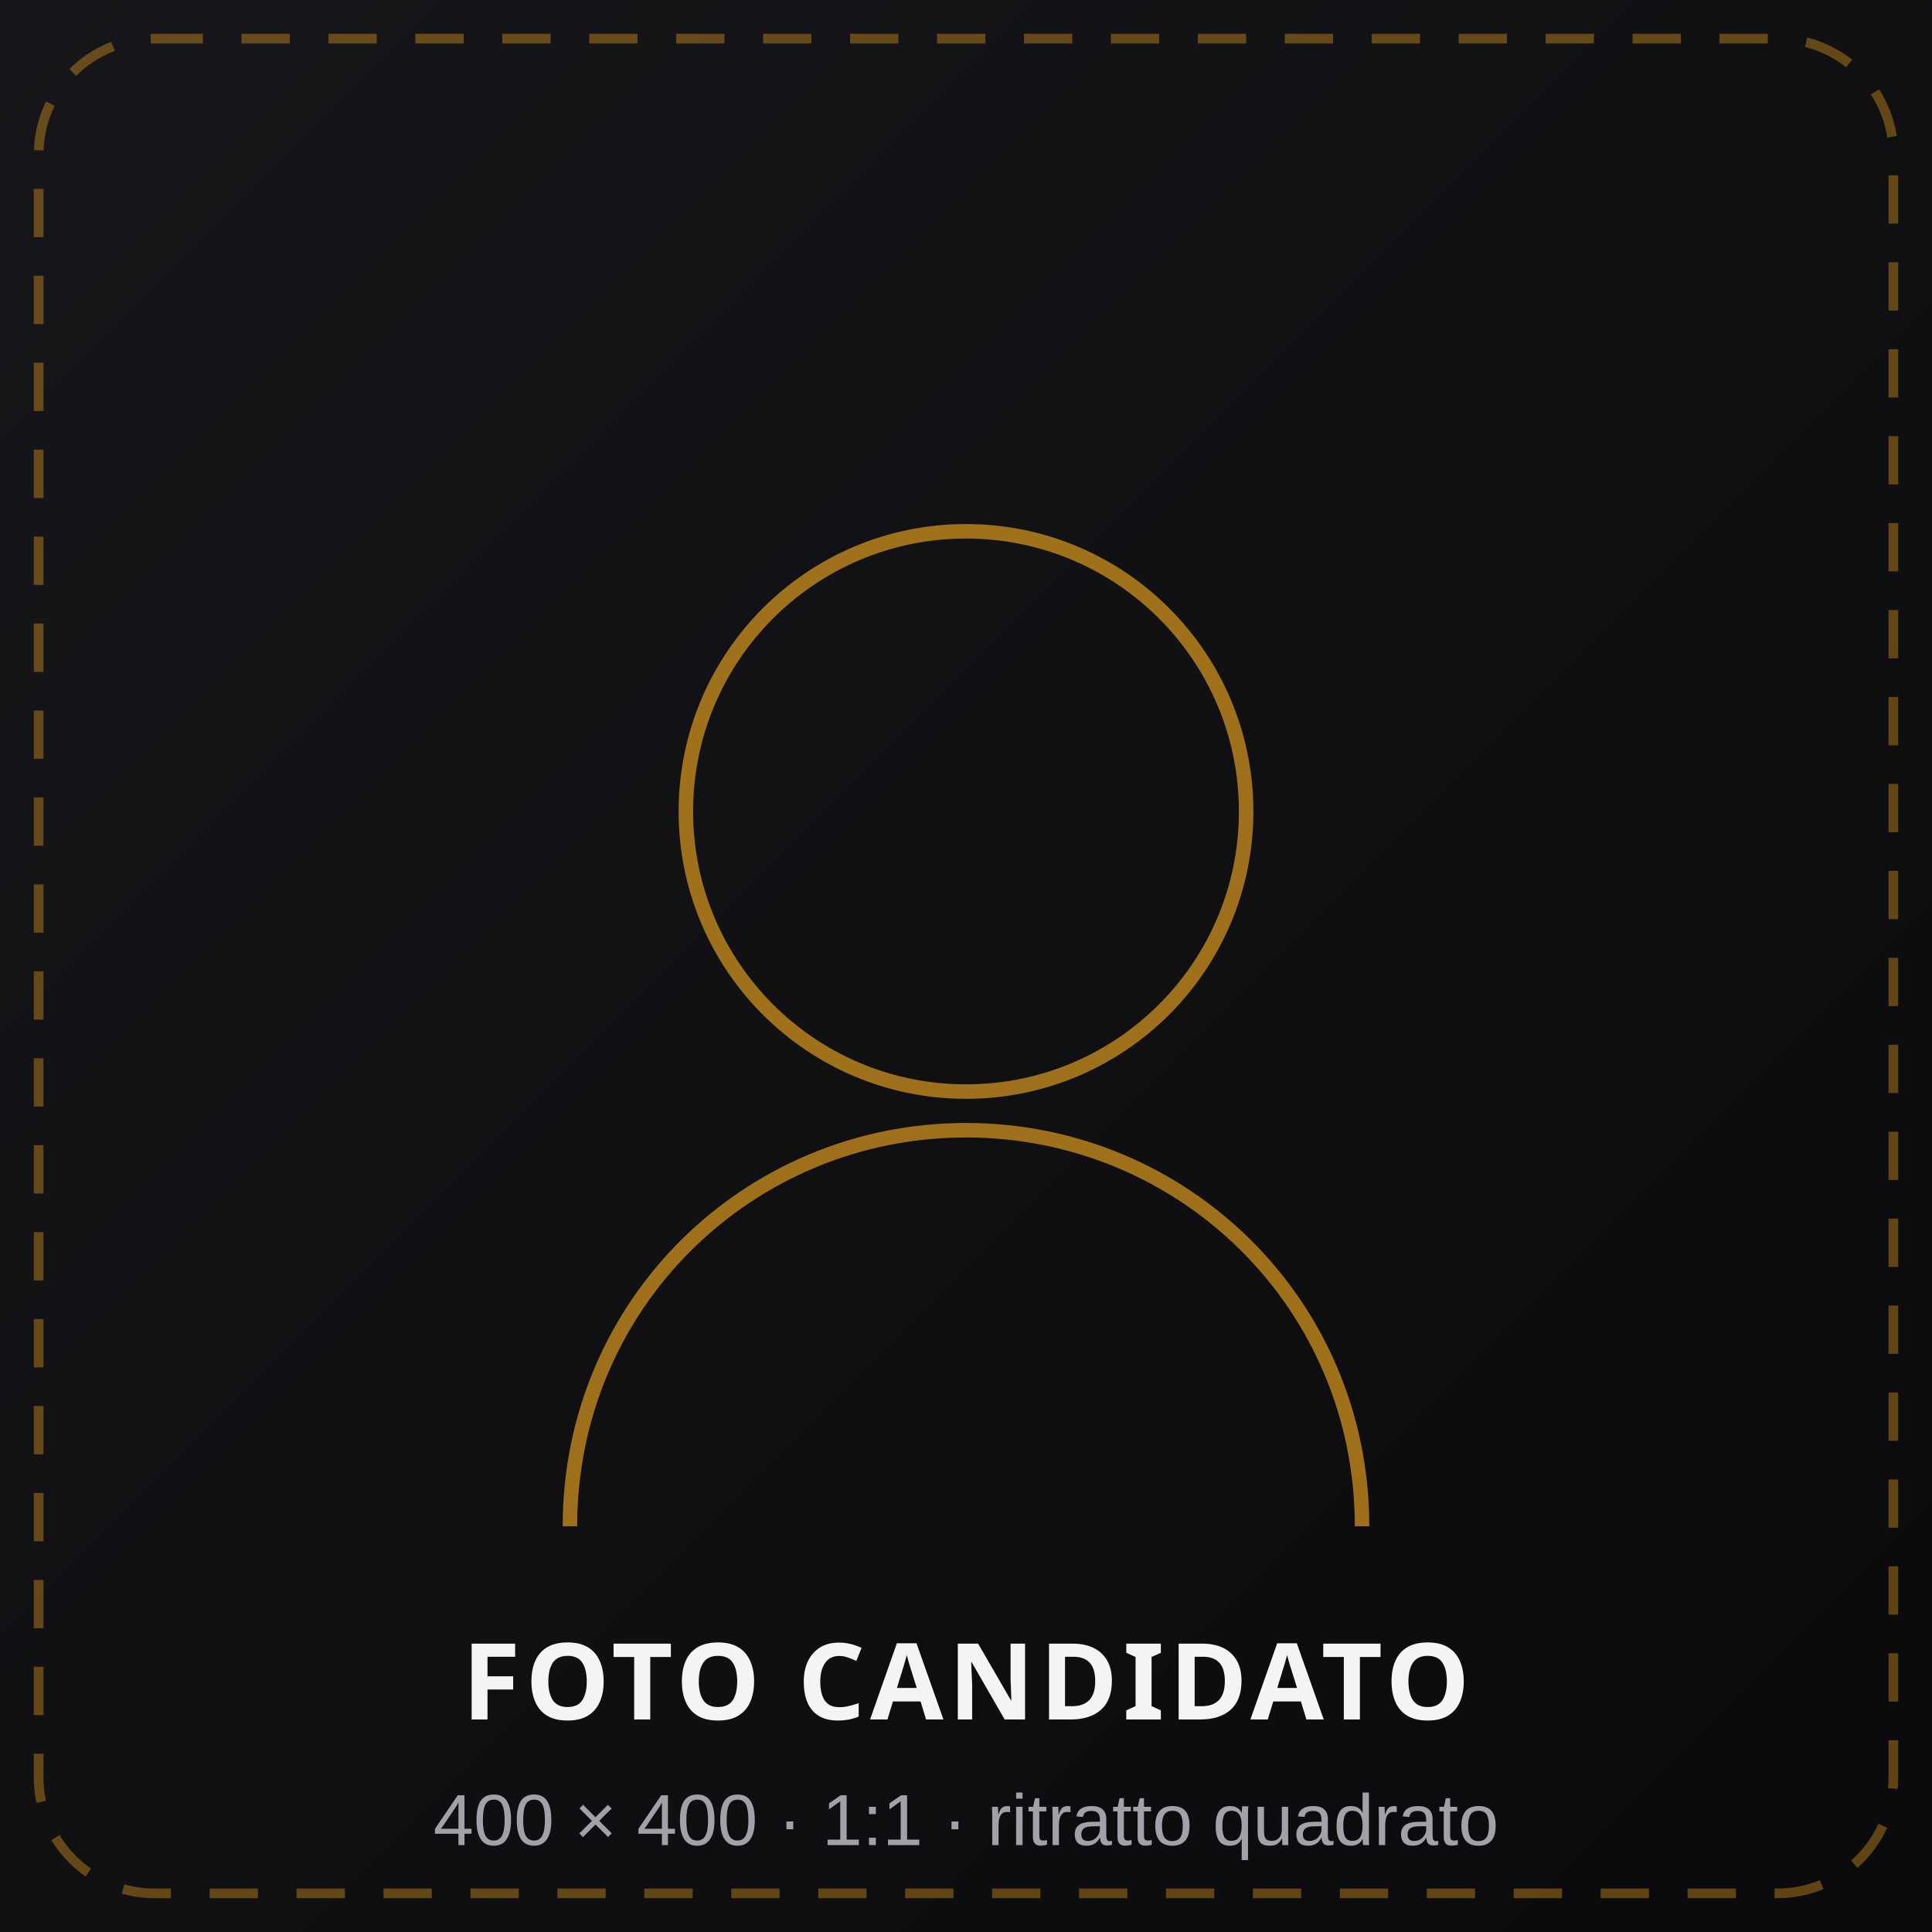
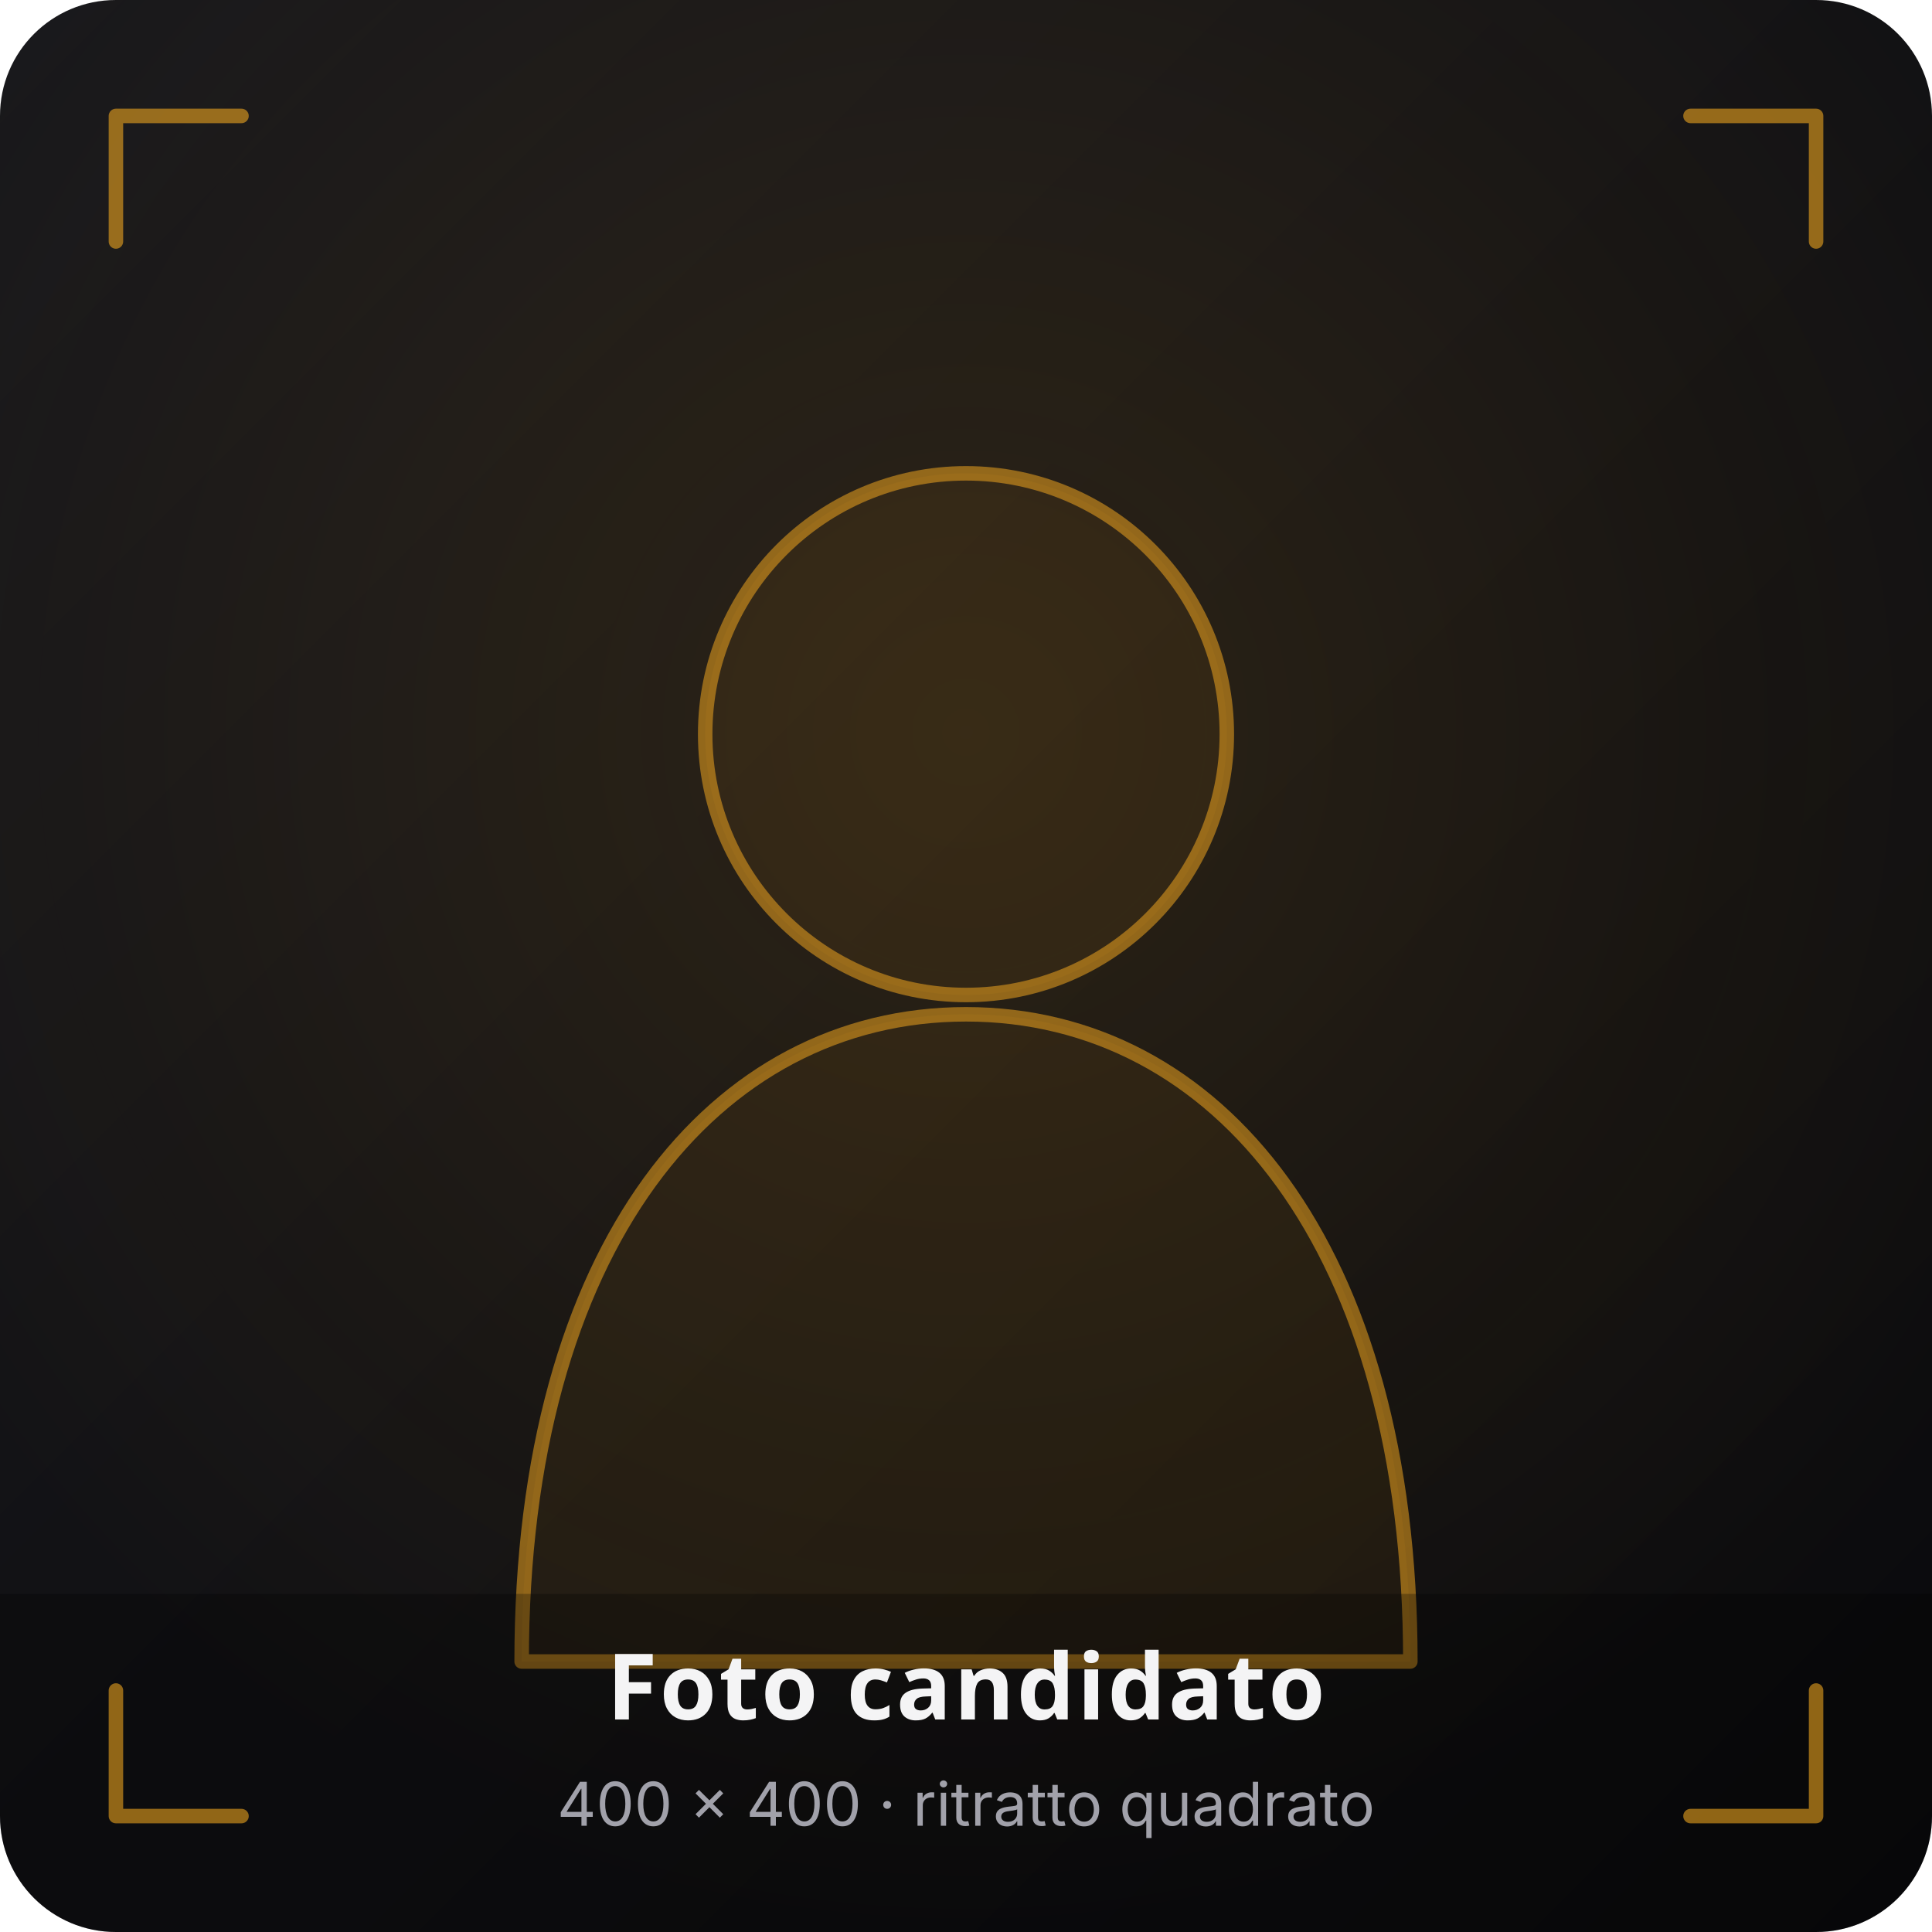
<svg xmlns="http://www.w3.org/2000/svg" width="400" height="400" viewBox="0 0 400 400" role="img" aria-label="Foto candidato — segnaposto">
  <defs>
-     <linearGradient id="bg" x1="0" y1="0" x2="1" y2="1">
-       <stop offset="0" stop-color="#17171b" />
+     <linearGradient id="cpbg" x1="0" y1="0" x2="1" y2="1">
+       <stop offset="0" stop-color="#18181c" />
      <stop offset="1" stop-color="#0a0a0c" />
    </linearGradient>
+     <radialGradient id="cpspot" cx="0.5" cy="0.38" r="0.62">
+       <stop offset="0" stop-color="#ffb020" stop-opacity="0.11" />
+       <stop offset="1" stop-color="#ffb020" stop-opacity="0" />
+     </radialGradient>
+     <clipPath id="cpround">
+       <rect width="400" height="400" rx="24" />
+     </clipPath>
  </defs>
-   <rect width="400" height="400" fill="url(#bg)" />
-   <rect x="8" y="8" width="384" height="384" rx="24" fill="none" stroke="#ffb020" stroke-opacity="0.35" stroke-width="2" stroke-dasharray="10 8" />
-   <circle cx="200" cy="168" r="58" fill="none" stroke="#ffb020" stroke-opacity="0.6" stroke-width="3" />
-   <path d="M118 316c0-46 37-82 82-82s82 36 82 82" fill="none" stroke="#ffb020" stroke-opacity="0.6" stroke-width="3" />
-   <text x="200" y="356" text-anchor="middle" font-family="'Space Grotesk','Segoe UI',sans-serif" font-size="22" font-weight="700" fill="#f4f4f5" letter-spacing="1">FOTO CANDIDATO</text>
-   <text x="200" y="382" text-anchor="middle" font-family="'Segoe UI',Arial,sans-serif" font-size="15" fill="#a1a1aa">400 × 400 · 1:1 · ritratto quadrato</text>
+   <g clip-path="url(#cpround)">
+     <rect width="400" height="400" fill="url(#cpbg)" />
+     <rect width="400" height="400" fill="url(#cpspot)" />
+     <g fill="#ffb020" fill-opacity="0.06" stroke="#ffb020" stroke-opacity="0.5" stroke-width="3" stroke-linejoin="round">
+       <circle cx="200" cy="152" r="54" />
+       <path d="M108 344 C108 258 148 210 200 210 C252 210 292 258 292 344 Z" />
+     </g>
+     <rect x="0" y="330" width="400" height="70" fill="#000000" opacity="0.28" />
+   </g>
+   <g stroke="#ffb020" stroke-opacity="0.55" stroke-width="3" stroke-linecap="round">
+     <path d="M24 24 h26 M24 24 v26" />
+     <path d="M376 24 h-26 M376 24 v26" />
+     <path d="M24 376 h26 M24 376 v-26" />
+     <path d="M376 376 h-26 M376 376 v-26" />
+   </g>
+   <text x="200" y="356" text-anchor="middle" font-family="'Space Grotesk','Segoe UI',system-ui,sans-serif" font-size="19" font-weight="700" fill="#f4f4f5" letter-spacing="0.5">Foto candidato</text>
+   <text x="200" y="378" text-anchor="middle" font-family="'Inter','Segoe UI',system-ui,sans-serif" font-size="12.5" fill="#a1a1aa">400 × 400 · ritratto quadrato</text>
</svg>
